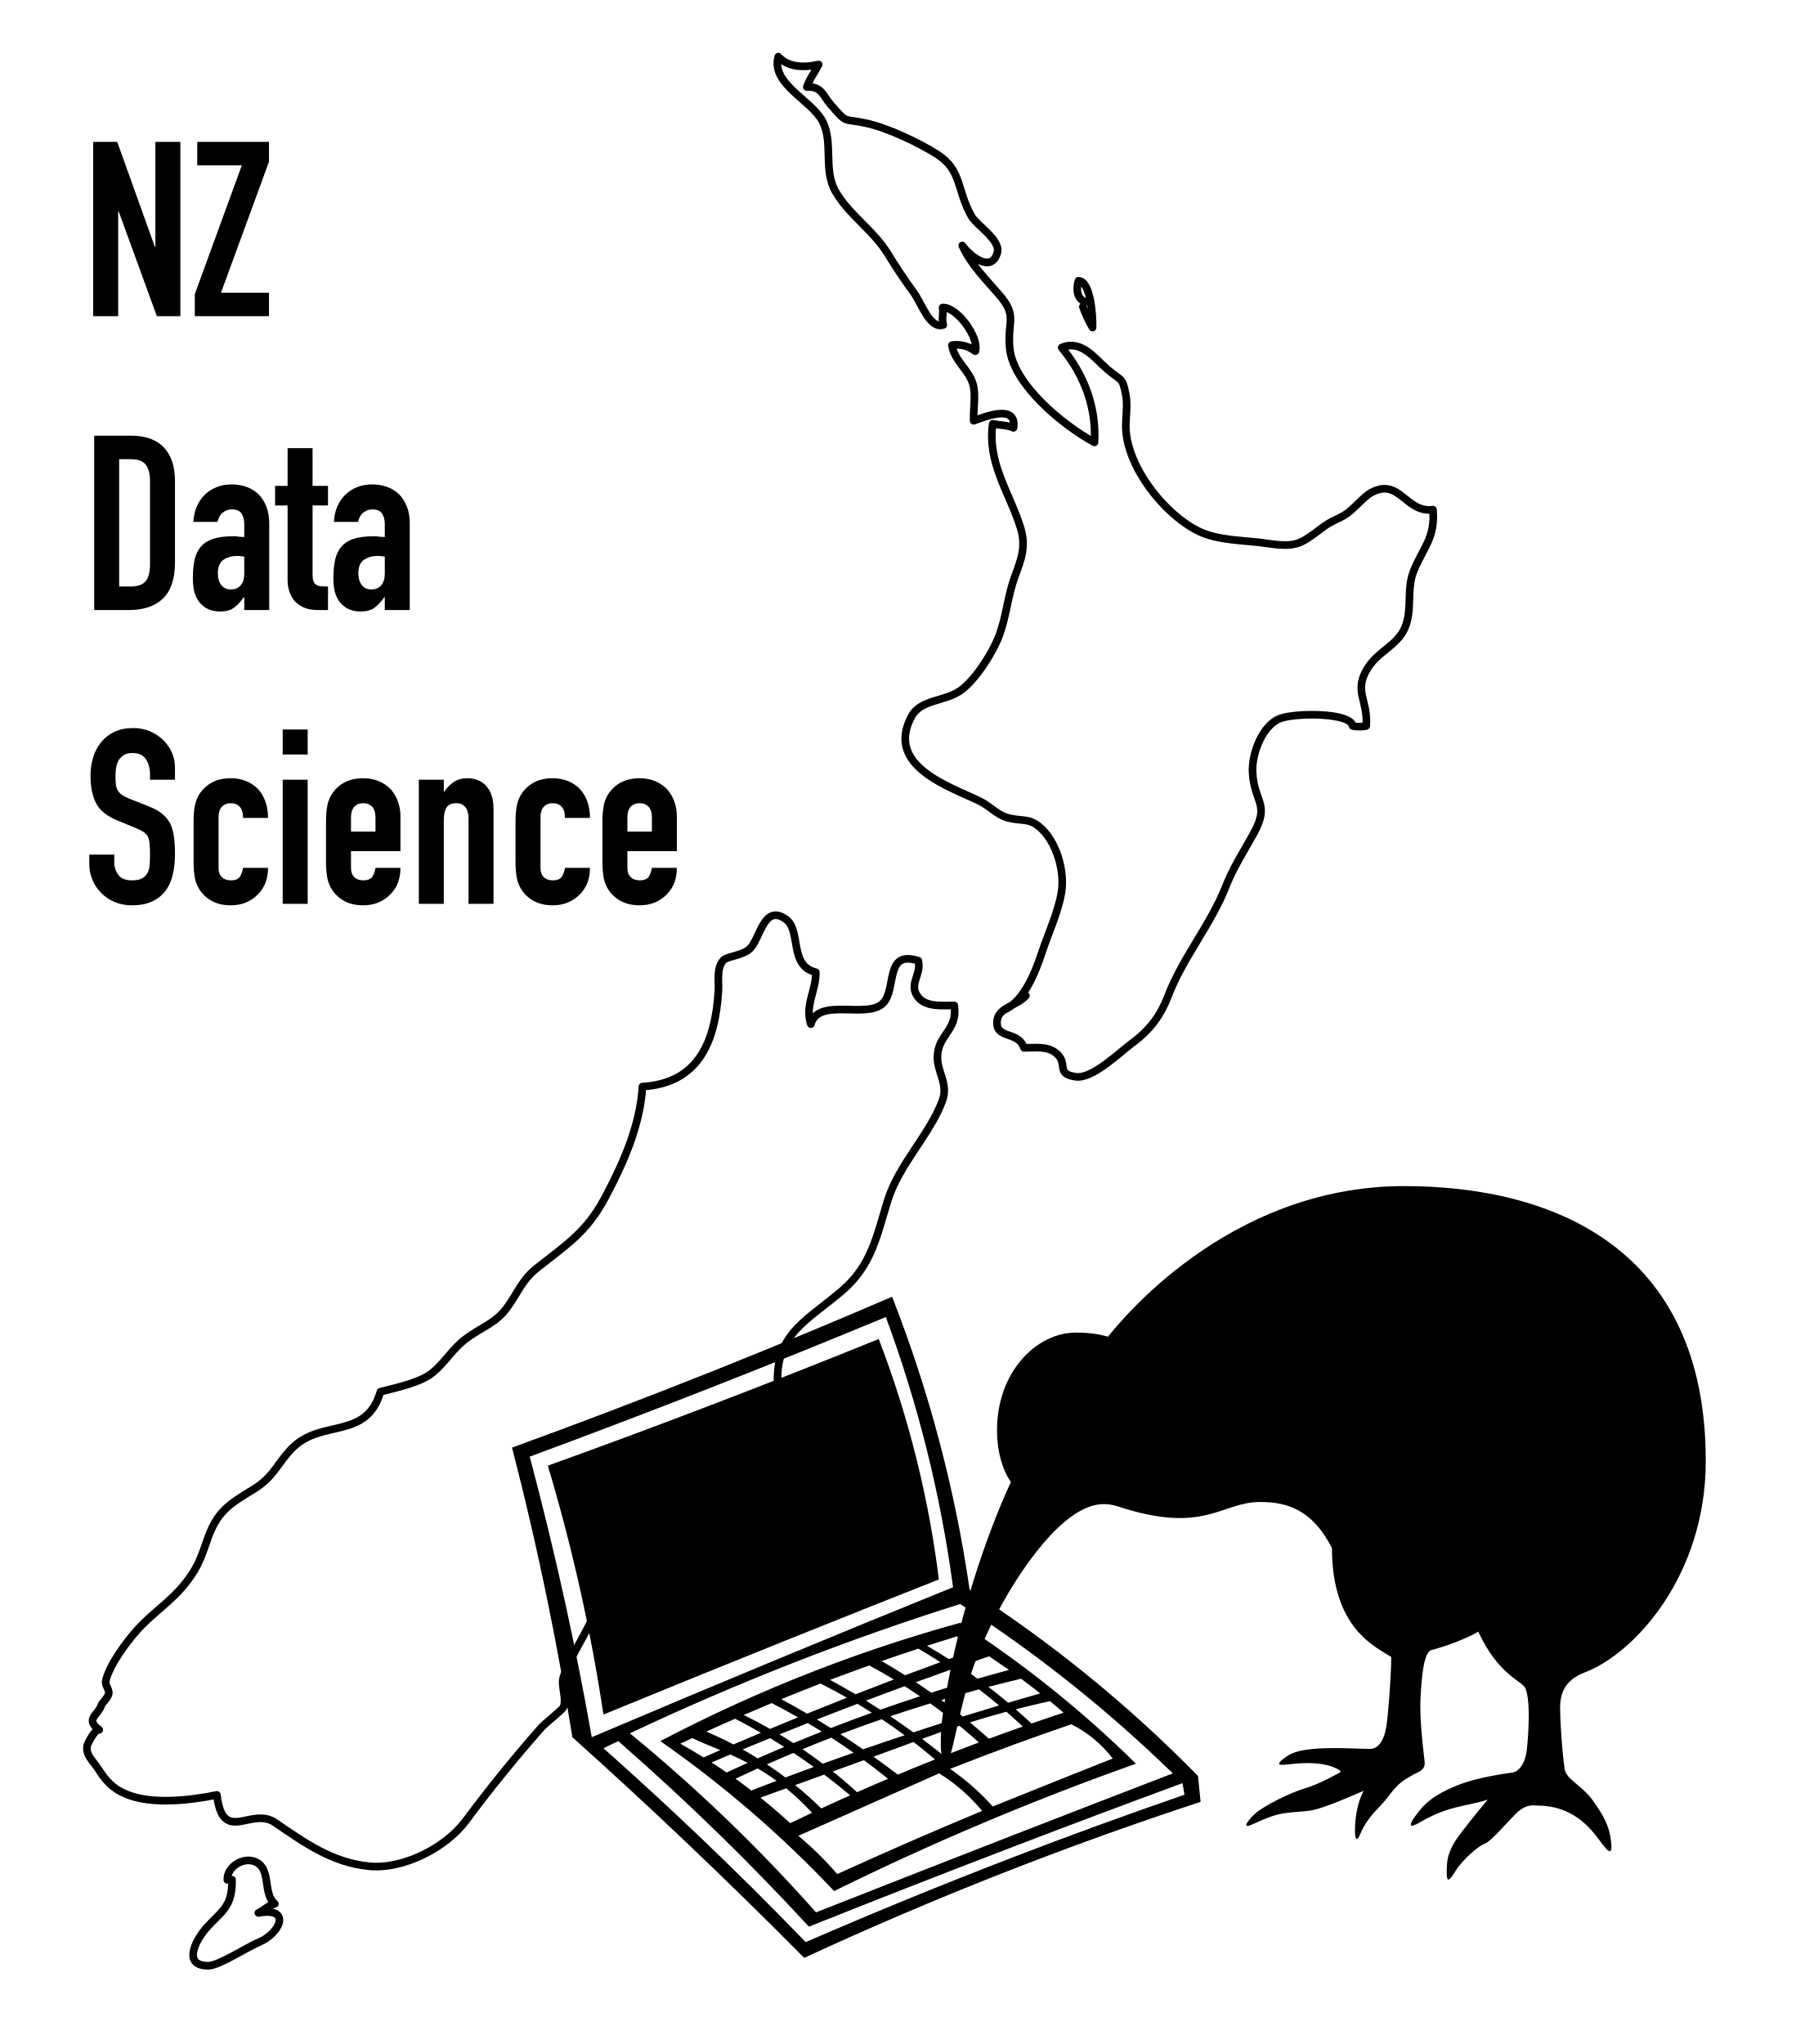
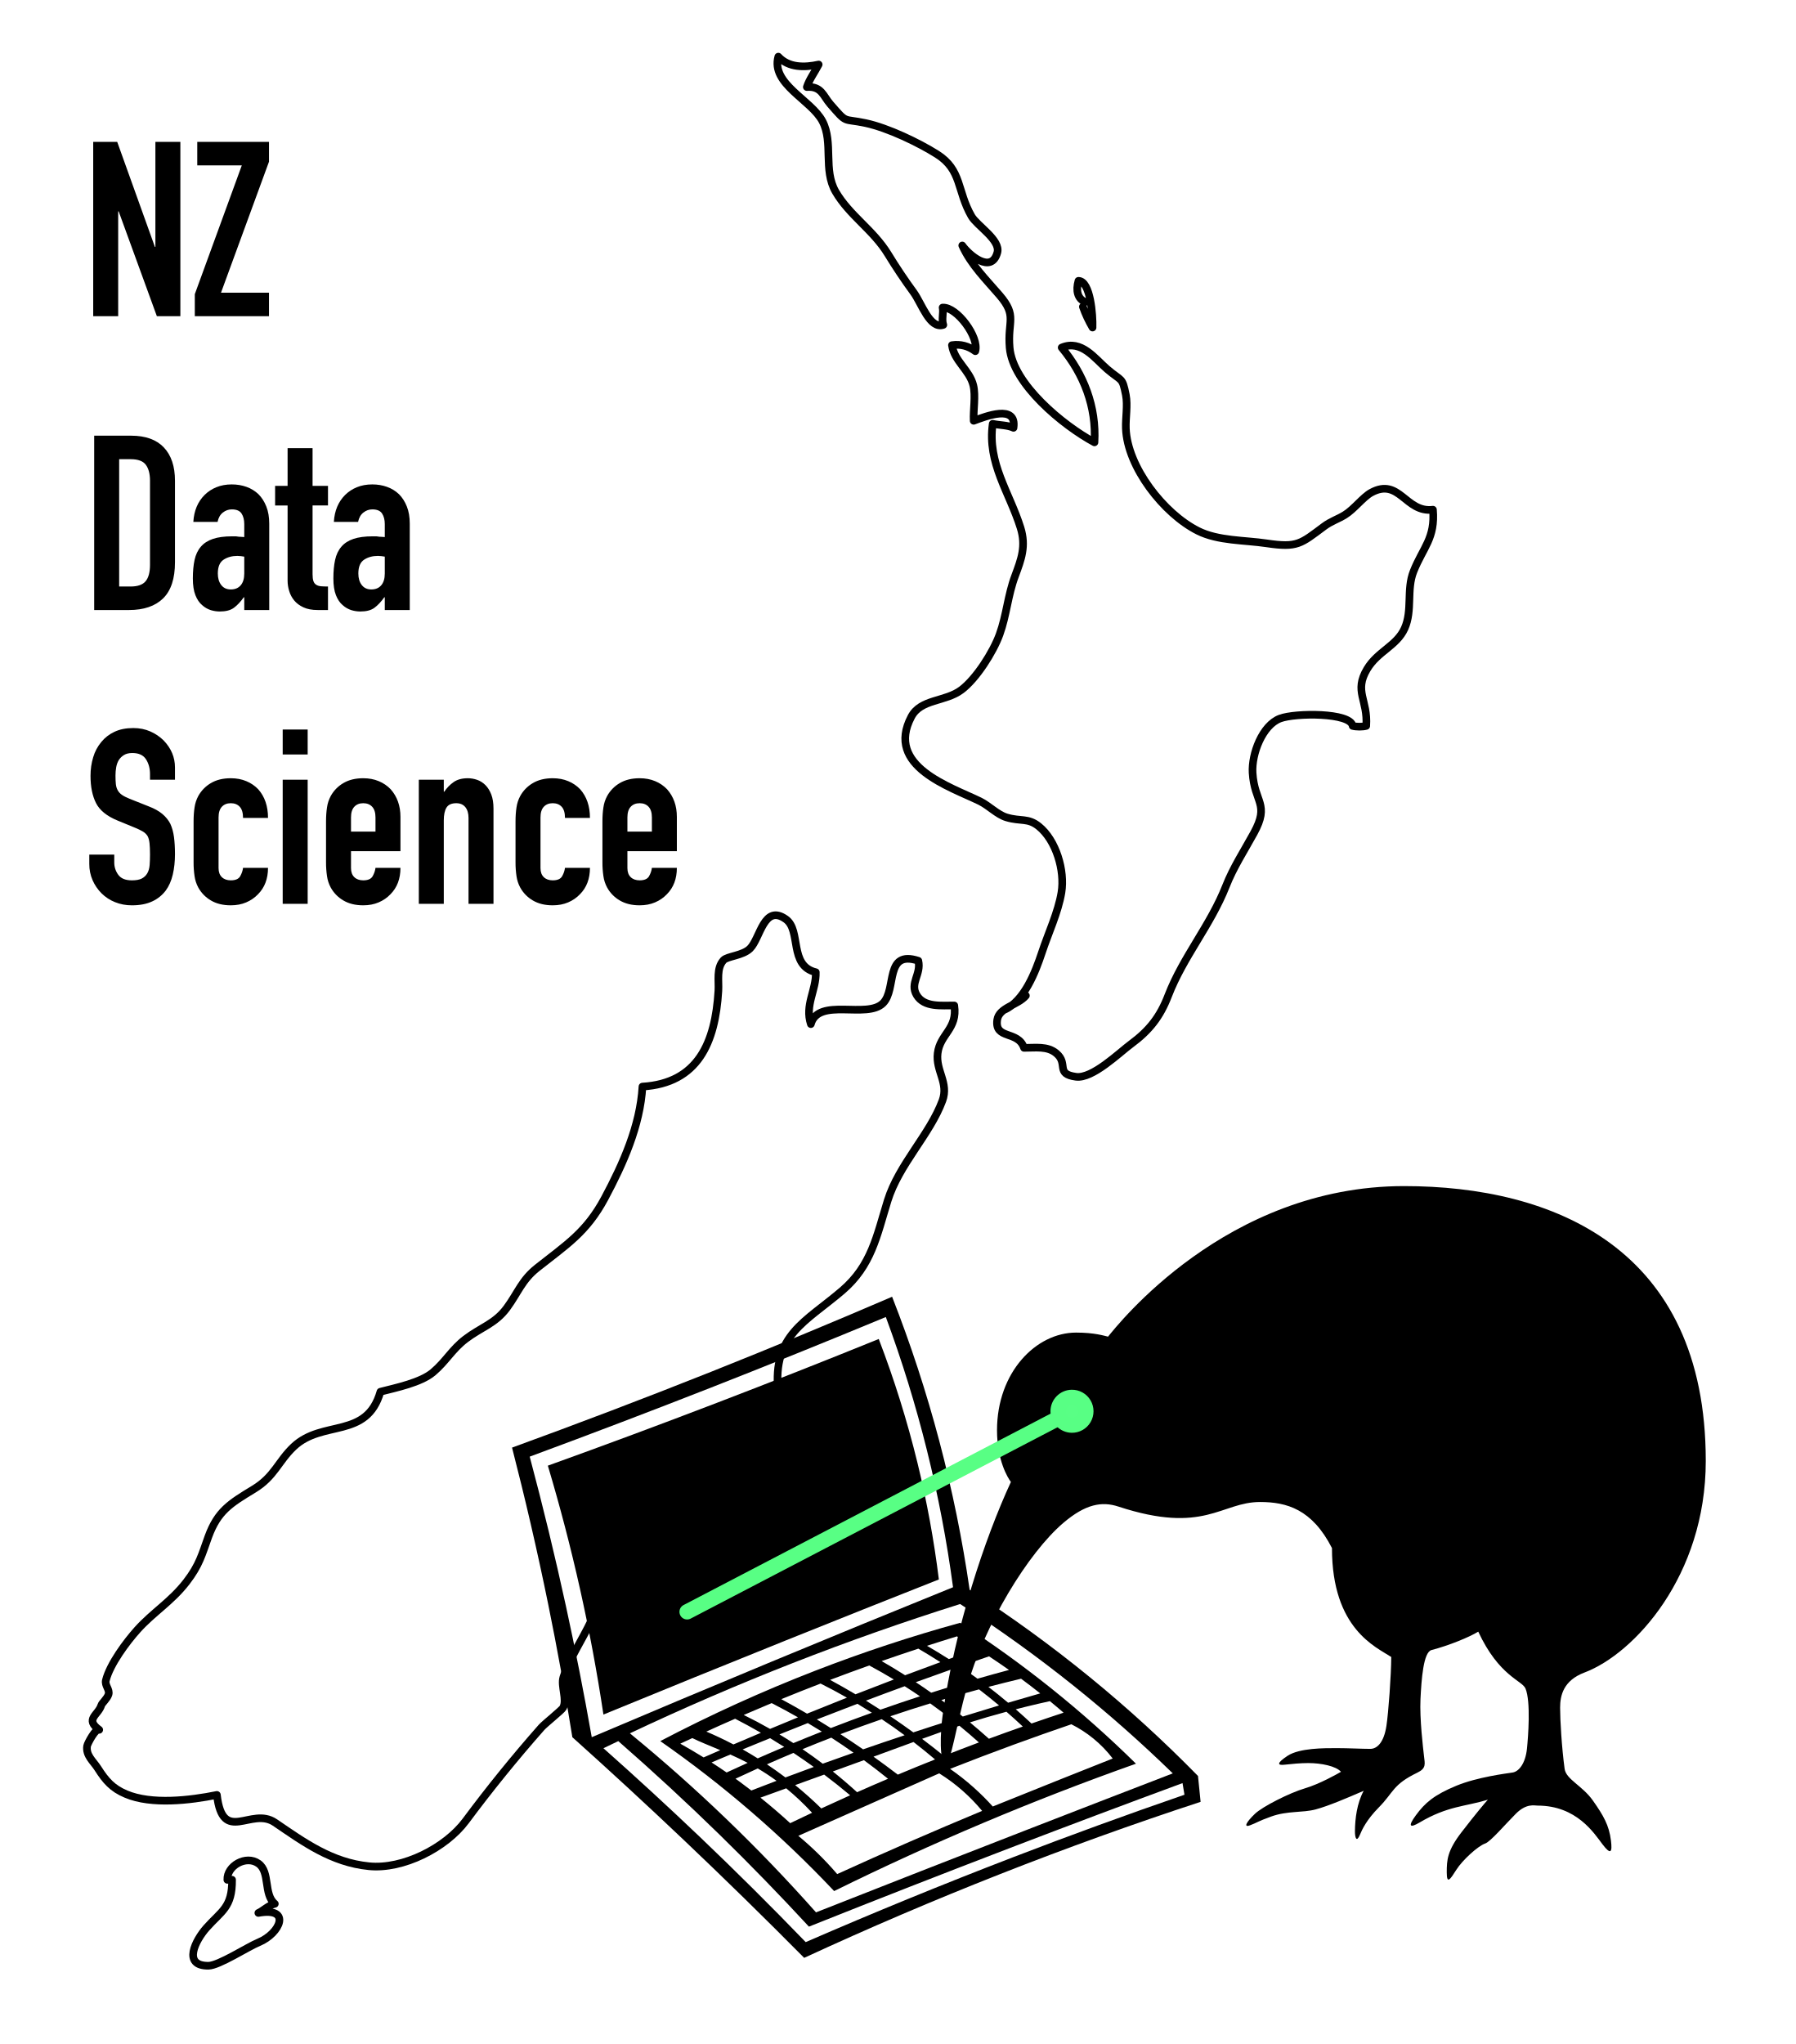
<svg xmlns="http://www.w3.org/2000/svg" xmlns:xlink="http://www.w3.org/1999/xlink" x="44.577" y="-.332" width="312.908" height="356.169" viewBox="33.433 -0.249 234.681 267.127">
  <defs>
    <g id="b">
      <defs>
        <path id="a" d="M63.15 245.424c-.092-1.819 2.445-3.285 4.062-2.133 1.566 1.112.636 4.023 2.142 5.266-.818.182-1.576.95-2.152 1.192 4.386-.808 2.87 2.679.05 3.841-1.475.606-5.214 3.052-6.579 3.062-3.456.02-1.667-3.345-.273-4.932 1.991-2.243 3.396-2.678 3.366-6.306" />
      </defs>
      <use xlink:href="#a" fill="none" stroke="#000" stroke-linecap="round" stroke-linejoin="round" stroke-miterlimit="10" />
    </g>
  </defs>
  <use xlink:href="#b" />
  <defs>
    <g id="d">
      <defs>
        <path id="c" d="M61.783 234.328c.768 6.559 4.487 1.495 7.59 3.607 3.76 2.557 7.387 5.225 12.289 5.71 4.436.445 10.025-2.395 12.652-5.932a187.465 187.465 0 019.904-12.218c.404-.455 2.648-2.254 2.809-2.557.576-1.051-.313-2.85.041-3.982.717-2.294 2.496-4.952 3.658-7.418 1.536-3.254 1.981-4.598 2.254-8.388.344-4.608 2.537-5.973 5.609-9.176 2.183-2.284 3.537-2.951 6.488-4.214 2.577-1.112 4.224-2.961 6.609-4.134 2.416-1.172 4.265-.525 6.852-.93 5.963-.939-.081-3.001-3.396-3.163-.727-7.317 3.537-8.984 8.368-13.107 3.83-3.275 4.518-7.135 5.943-11.754 1.475-4.759 5.517-8.63 7.165-13.087.849-2.314-.9-3.891-.627-6.175.303-2.536 2.628-3.173 2.173-6.255-1.637-.02-3.921.293-4.912-1.354-.939-1.567.617-2.719.213-4.488-4.447-1.455-2.79 3.699-4.609 5.538-2.102 2.113-8.458-.808-9.438 2.739-.819-2.476.717-4.436.646-6.781-3.557-.849-1.859-5.467-3.921-6.933-2.86-2.031-3.325 2.486-4.669 3.831-.95.949-2.991 1-3.476 1.536-.95 1.061-.586 2.637-.667 4.002-.405 6.74-2.648 12.066-9.924 12.511-.303 5.124-2.517 10.075-4.932 14.593-2.385 4.447-4.972 6.043-8.822 9.095-2.022 1.607-2.476 3.194-3.962 5.225-1.516 2.071-3.365 2.526-5.396 4.072-1.79 1.365-2.567 2.921-4.265 4.356-1.597 1.344-4.78 2.001-6.872 2.537-1.789 6.235-7.55 3.608-11.339 7.185-2.031 1.92-2.506 3.911-5.215 5.548-3.112 1.89-4.699 2.86-5.932 6.205-.839 2.304-1.152 3.699-2.87 5.922-1.99 2.577-4.356 3.962-6.407 6.246-1.445 1.607-3.598 4.507-4.124 6.609-.171.687.546 1.203.344 1.85-.182.566-.859 1.121-.94 1.404-.394 1.304-2.203 1.809-.273 3.214-.414-.303-1.536 1.779-1.586 2.122-.182 1.243.828 1.991 1.414 2.921 1.021 1.607 1.89 2.607 3.67 3.355 3.334 1.425 8.397.819 11.884.111z" />
      </defs>
      <use xlink:href="#c" fill="none" stroke="#000" stroke-linecap="round" stroke-linejoin="round" stroke-miterlimit="10" />
    </g>
  </defs>
  <use xlink:href="#d" />
  <defs>
    <g id="f">
      <defs>
        <path id="e" d="M164.694 131.73c2.628-1.142 4.093-4.993 4.922-7.489.848-2.567 2.122-5.245 2.556-7.852.475-2.87-.707-6.842-2.971-8.651-1.404-1.132-2.344-.606-4.204-1.162-1.212-.364-2.274-1.516-3.476-2.112-3.911-1.91-12.39-4.558-8.975-11.036 1.243-2.365 4.437-1.93 6.549-3.517 1.94-1.455 4.154-4.932 4.992-7.246.92-2.537 1.072-5.114 2.022-7.64.818-2.203 1.465-3.89.717-6.296-1.445-4.629-4.366-8.449-3.638-13.593.879.203 1.961.162 2.719.526.464-3.143-3.689-1.476-5.205-.92-.071-1.425.283-3.254-.05-4.628-.486-2.001-2.507-3.184-2.79-5.255 1.112-.162 2.153.11 3.052.788.536-1.81-2.405-5.811-4.274-5.7.151.697-.162 1.526.091 2.264-1.769.586-2.81-2.77-3.871-4.234a71.926 71.926 0 01-3.355-5.013c-1.93-3.163-5.023-5.033-6.842-8.145-1.667-2.86-.273-6.418-1.718-9.207-1.455-2.8-6.781-4.881-5.781-8.459 1.344 1.466 3.436 1.436 5.276 1.031-.505.98-1.233 1.96-1.546 2.941 1.92-.131 2.132 1.162 3.062 2.233 2.294 2.638 1.556 1.83 4.608 2.476 2.941.627 6.973 2.578 9.328 4.063 3.294 2.072 2.597 4.75 4.517 8.105.718 1.253 3.83 3.113 3.386 4.75-.789 2.86-3.739.283-4.588-.92 1.132 2.526 3.153 4.487 4.881 6.508 2.344 2.739 1.01 3.335 1.314 6.852.404 4.75 6.983 10.167 11.086 12.37.273-4.65-1.395-8.914-4.285-12.39 2.577-1.082 4.346 1.445 5.943 2.819 1.93 1.657 1.97.97 2.445 3.375.263 1.365-.05 2.982 0 4.366.182 5.043 4.952 11.157 9.429 13.4 2.638 1.325 6.094 1.193 8.974 1.628 4.033.596 4.447.06 7.489-2.203.929-.698 1.849-.96 2.749-1.526 1.192-.738 2.364-2.315 3.425-2.9 3.709-2.022 4.477 2.677 8.075 2.233.324 3.719-1.304 4.952-2.536 8.054-.961 2.405-.102 5.094-1.173 7.468-1.031 2.285-3.507 2.972-4.901 5.306-1.759 2.941.131 4.022-.111 7.428-.485.131-1.294.131-1.779 0-.263-1.768-7.498-1.718-9.479-.97-2.325.87-3.74 4.639-3.598 7.084.232 3.942 2.274 4.043.172 7.883-1.253 2.294-2.689 4.487-3.649 6.933-2.021 5.134-5.588 9.237-7.549 14.32-1.061 2.769-2.476 4.558-4.841 6.306-1.566 1.152-5.063 4.598-7.226 4.295-2.728-.374-.929-1.687-2.556-3.062-1.173-.99-2.749-.707-4.225-.717-.778-2.304-3.86-1.041-3.506-3.649.232-1.647 2.688-1.91 3.749-3.173" />
      </defs>
      <use xlink:href="#e" fill="none" stroke="#000" stroke-linecap="round" stroke-linejoin="round" stroke-miterlimit="10" />
    </g>
  </defs>
  <use xlink:href="#f" />
  <defs>
    <g id="h">
      <defs>
        <path id="g" d="M175.286 39.222c-1.021-.425-1.253-1.526-.89-2.77 1.567.01 1.9 4.518 1.84 6.105-.506-.87-.93-1.759-1.263-2.719" />
      </defs>
      <use xlink:href="#g" fill="none" stroke="#000" stroke-linecap="round" stroke-linejoin="round" stroke-miterlimit="10" />
    </g>
  </defs>
  <use xlink:href="#h" />
  <defs>
    <g id="j">
      <defs>
        <path id="i" d="M165.566 193.425c-.422-.554-1.816-2.844-1.816-6.75 0-7.605 5.117-12.77 10.328-12.77 2.461 0 3.683.422 4.183.531 1.18-1.425 15.375-19.676 38.691-19.676 19.398 0 39.438 8.008 39.438 35.918 0 15.043-9.375 25.207-15.836 27.645-2.797 1.055-3.199 3.028-3.203 4.602 0 1.602.211 5.215.59 7.996.187 1.375 2.324 2.195 3.695 4.141 1.371 1.945 2.117 3.23 2.36 5.222.187 1.532 0 1.946-1.102.497-1.109-1.461-3.387-5.059-8.488-5.059-.414 0-1.461-.316-2.836 1.059-1.371 1.371-3.317 3.656-4.004 3.89-.941.317-2.977 2.172-3.773 3.43-.801 1.258-1.258 1.973-1.258.344 0-1.606.066-2.832 1.945-5.262 1.891-2.445 3.082-3.867 3.43-4.231-2.969.907-5.246.801-8.922 2.977-1.281.758-1.567.523-.496-.934 1.195-1.632 2.383-2.664 5.301-3.871 2.75-1.132 6.484-1.593 7.351-1.726.805-.125 1.672-1.156 1.875-3.117.153-1.481.52-6.141-.191-7.856-.446-1.074-3.453-1.59-6.176-7.437-1.176.726-3.832 1.812-6.113 2.406-1.059.273-1.313 3.836-1.438 6.402-.125 2.629.344 6.406.457 7.434.114 1.031.336 1.609-.867 2.187-3.242 1.563-3.074 2.555-5.023 4.527-1.637 1.657-2.215 2.942-2.481 3.586-.43 1.036-.664.438-.652-.504.015-1.582.258-3.621 1.144-5.238-2.089.906-4.57 1.973-6.285 2.434-1.715.457-3.672.16-5.801.926-1.777.636-1.844.804-2.761 1.144-.914.344-.489-.426.621-1.488.992-.957 4.578-2.762 6.523-3.332 1.945-.571 4.305-1.914 4.734-2.168-.632-.735-2.558-1.141-4.277-1.141-1.012 0-2.121.106-3.152.219-.875.098-1-.211.441-1.164 1.563-1.031 4.817-1.008 6.418-1.008 1.602 0 3.231.098 4.399.098.89 0 1.777-.829 2.109-2.996.27-1.778.621-6.606.633-9.012-1.965-1.297-7.75-3.645-7.75-14.234-2.602-5.094-5.934-6.02-9.398-6.02-5.114 0-7.254 4.293-18.527.594-2.157-.707-4.29-.328-7.18 2.129-4.606 3.922-10.363 13.336-12.645 21.609-1.36 4.922-2.074 9.82-2.703 9.82-.918 0-.735-4.136-.438-6.265 1.59-11.398 5.512-23.137 8.926-30.508z" />
      </defs>
      <use xlink:href="#i" fill-rule="evenodd" />
    </g>
  </defs>
  <use xlink:href="#j" />
  <defs>
    <g id="l">
      <defs>
        <path id="k" d="M150.037 169.222a172.433 172.433 0 0110.136 38.301 172.986 172.986 0 0115.688 11.398 172.95 172.95 0 0114.16 12.93l.34 3.379a480.278 480.278 0 00-51.816 20.39 712.37 712.37 0 00-15.77-15.434 700.526 700.526 0 00-14.531-13.402 412.888 412.888 0 00-3.152-17.348c-1.461-7.16-3.055-14-4.731-20.5 8.5-3.094 17.18-6.39 26.02-9.91 8.114-3.234 16-6.508 23.656-9.805zm23.68 50.801a179.355 179.355 0 00-14.785-10.645 339.78 339.78 0 00-43.168 16.899 212.498 212.498 0 0124.328 23.398 5642.624 5642.624 0 0127.625-10.812 6427.897 6427.897 0 0119.008-7.352 179.27 179.27 0 00-13.008-11.488zm-48.828 19.77a475.717 475.717 0 0113.855 13.77 685.999 685.999 0 0127.035-11.066 673.724 673.724 0 0122.473-8.195c-.086-.508-.168-1.016-.254-1.52a1945.369 1945.369 0 00-22.473 8.449 2028.545 2028.545 0 00-26.359 10.309 327.143 327.143 0 00-11.656-11.996 325.195 325.195 0 00-13.262-12.25c-.649.309-1.297.622-1.942.93a481.513 481.513 0 0112.582 11.57zm-17.488-30.16a435.922 435.922 0 013.378 17.148 3092.308 3092.308 0 0147.223-19.597 164.4 164.4 0 00-8.785-35.313 1254.576 1254.576 0 01-22.809 9.207 1284.628 1284.628 0 01-23.738 9.039 435.97 435.97 0 014.731 19.516z" />
      </defs>
      <use xlink:href="#k" fill-rule="evenodd" />
    </g>
  </defs>
  <use xlink:href="#l" />
  <defs>
    <g id="n">
      <defs>
        <path id="m" d="M142.459 246.89a146.268 146.268 0 00-22.722-19.597 197.64 197.64 0 0120.273-9.207 197.48 197.48 0 0118.926-6.254 144.05 144.05 0 0122.977 18.414 364.734 364.734 0 00-39.453 16.644zm-2.18-4.969a42.028 42.028 0 012.582 2.75 608.588 608.588 0 0118.945-8.257 22.918 22.918 0 00-2.535-2.618 22.813 22.813 0 00-3.078-2.289c-.285.125-8.543 3.786-8.832 3.914-.34.149-9.242 4.098-9.582 4.25a41.862 41.862 0 012.5 2.25zm5.969-13.551a413.217 413.217 0 015.425-1.843 70.852 70.852 0 00-2.988-2.098 188.64 188.64 0 00-5.406 1.957c1.019.664 2.012 1.324 2.969 1.984zm-4.157-1.527c-1.281.496-2.535.996-3.765 1.504.93.633 1.812 1.266 2.644 1.898 1.328-.48 2.672-.957 4.028-1.433a74.91 74.91 0 00-2.907-1.969zm10.719-.691a433.154 433.154 0 015.071-1.637 76.341 76.341 0 00-2.86-2.148 199.708 199.708 0 00-5.214 1.679c1.039.703 2.043 1.407 3.003 2.106zm-5.203 3.176c1.106.789 2.164 1.574 3.176 2.347a292.215 292.215 0 014.867-1.988 78.247 78.247 0 00-2.812-2.277c-1.688.621-3.426 1.257-5.231 1.918zm-1.254.457l-4.066 1.476a64.06 64.06 0 013.172 2.711c1.328-.59 2.68-1.176 4.047-1.758a90.847 90.847 0 00-3.152-2.429zm-5.195 1.886l-3.793 1.371a48.519 48.519 0 013.418 3.051 323.942 323.942 0 013.77-1.719 81.364 81.364 0 00-3.395-2.703zm-1.359-1a92.911 92.911 0 00-2.656-1.836c-1.18.496-2.336.993-3.465 1.493a51.16 51.16 0 012.414 1.714c1.223-.457 2.457-.914 3.707-1.371zm-3.86-2.617a78.527 78.527 0 00-1.847-1.144c-1.203.488-2.403.98-3.59 1.468a48.38 48.38 0 011.969 1.172c1.132-.5 2.293-1 3.468-1.496zm1.192-.5a256.487 256.487 0 013.722-1.504 70.787 70.787 0 00-1.832-1.113c-1.246.492-2.484.984-3.71 1.48a56.55 56.55 0 011.82 1.137zm4.894-1.965a228.853 228.853 0 015.371-2.004 78.212 78.212 0 00-1.89-1.168c-1.785.68-3.555 1.364-5.305 2.047.606.367 1.215.742 1.824 1.125zm6.477-2.398a226.72 226.72 0 015.18-1.754 70.43 70.43 0 00-2-1.316 462.142 462.142 0 00-5.063 1.882c.625.383 1.25.778 1.883 1.188zm6.644-2.223a211.626 211.626 0 014.852-1.484 67.076 67.076 0 00-2.215-1.555 708.095 708.095 0 00-4.652 1.664c.664.438 1.336.895 2.015 1.375zm1.332.961a85.834 85.834 0 012.797 2.152c1.594-.496 3.176-.98 4.742-1.449a74.917 74.917 0 00-2.617-2.101c-1.609.433-3.25.898-4.922 1.398zm3.735 2.918a87.725 87.725 0 012.476 2.137 271.786 271.786 0 014.434-1.594 74.086 74.086 0 00-2.141-1.934c-1.734.465-3.32.934-4.769 1.391zm-1.371.442a151.19 151.19 0 00-4.887 1.71c.996.75 1.945 1.493 2.852 2.227a310.758 310.758 0 014.578-1.758 78.15 78.15 0 00-2.543-2.179zm-22.125 12.73c.941-.454 1.894-.907 2.859-1.36a32.889 32.889 0 00-3.379-3.195c-1.098.398-2.219.801-3.367 1.219a76.362 76.362 0 013.887 3.336zm-6.59-5.407c.519.379 1.019.758 1.512 1.137 1.089-.422 2.183-.844 3.293-1.266a29.196 29.196 0 00-2.454-1.617c-.988.446-1.96.895-2.91 1.34.184.137.367.27.559.406zm-1.719-1.218c.902-.422 1.816-.84 2.75-1.258a44.934 44.934 0 00-2.262-1.09c-.824.344-1.644.687-2.457 1.035.645.418 1.305.856 1.969 1.313zm-6.055-3.766c.981.547 2 1.148 3.047 1.797.723-.317 1.446-.633 2.176-.949-1.477-.629-2.781-1.137-3.652-1.578-.528.242-1.051.484-1.571.73zm3.403-1.578c1.113.473 2.3 1.027 3.543 1.68 1.183-.512 2.382-1.02 3.589-1.524a78.415 78.415 0 00-3.367-1.836 228.203 228.203 0 00-3.765 1.68zm4.886-2.172a60.443 60.443 0 013.442 1.82 635.893 635.893 0 013.652-1.511 85.301 85.301 0 00-3.441-1.86 324.31 324.31 0 00-3.653 1.551zm4.911-2.066c1.097.593 2.222 1.222 3.367 1.894a608.417 608.417 0 015.215-2.09 72.83 72.83 0 00-3.446-1.844 257.047 257.047 0 00-5.136 2.04zm6.382-2.52c1.078.586 2.188 1.211 3.321 1.883a524.136 524.136 0 015.011-1.934 71.806 71.806 0 00-3.214-1.832 256.855 256.855 0 00-5.118 1.883zm6.735-2.457a77.11 77.11 0 013.066 1.852 519.012 519.012 0 014.613-1.711 74.047 74.047 0 00-2.882-1.766 313.58 313.58 0 00-4.797 1.625zm9.844-3.23c-1.29.394-2.594.808-3.915 1.234a73.966 73.966 0 012.852 1.734c1.254-.453 2.496-.902 3.734-1.339-.91-.579-1.8-1.122-2.671-1.629zm4.195 2.609c-1.262.434-2.527.867-3.801 1.312.754.508 1.52 1.043 2.293 1.61 1.391-.399 2.766-.781 4.117-1.141a97.843 97.843 0 00-2.609-1.781zm4.187 2.926c-1.394.332-2.816.687-4.269 1.066a69.256 69.256 0 012.574 2.07c1.41-.418 2.813-.82 4.199-1.218a84.07 84.07 0 00-2.504-1.918zm3.77 2.933c-.942.203-2.016.45-3.199.743-.43.105-.852.21-1.266.32a79.65 79.65 0 012.055 1.859 281.36 281.36 0 014.195-1.418c-.574-.5-1.172-1-1.785-1.504zm8.207 7.496a15.51 15.51 0 00-2.535-2.617 15.786 15.786 0 00-2.871-1.859c-2.469.844-4.977 1.73-7.52 2.66a369.842 369.842 0 00-8.332 3.168 31.923 31.923 0 013.012 2.367c.988.875 1.84 1.739 2.57 2.551 2.879-1.16 5.766-2.32 8.664-3.48 2.34-.934 4.68-1.864 7.012-2.79z" />
      </defs>
      <use xlink:href="#m" fill-rule="evenodd" />
    </g>
  </defs>
  <use xlink:href="#n" />
  <defs>
    <g id="p">
      <defs>
        <path id="o" d="M148.291 174.741a133.933 133.933 0 015.07 16.219 133.776 133.776 0 012.789 15.207 3374.492 3374.492 0 00-19.938 7.942 3338.96 3338.96 0 00-23.906 9.714 235.043 235.043 0 00-7.266-32.527 1137.2 1137.2 0 0022.051-8.195 1145.795 1145.795 0 0021.199-8.359z" />
      </defs>
      <use xlink:href="#o" fill-rule="evenodd" />
    </g>
  </defs>
  <use xlink:href="#p" />
  <defs>
    <g id="r">
      <defs>
        <path id="q" d="M45.616 41.073V18.29h3.136l4.928 13.728h.064V18.29h3.264v22.784h-3.072l-4.992-13.696h-.064v13.696h-3.264zm13.28 0v-2.88l6.144-16.832h-5.824V18.29h9.376v2.592l-6.272 17.12h6.272v3.072h-9.696zm-13.152 38.4V56.69h4.832c1.877 0 3.3.512 4.272 1.536.97 1.024 1.456 2.475 1.456 4.352v10.656c0 2.133-.518 3.707-1.552 4.72-1.035 1.013-2.523 1.52-4.464 1.52h-4.544zm3.264-19.712v16.64h1.504c.917 0 1.568-.23 1.952-.688.384-.459.576-1.179.576-2.16V62.577c0-.896-.182-1.59-.544-2.08-.363-.49-1.024-.736-1.984-.736h-1.504zM65.36 79.473V77.81h-.064c-.427.597-.86 1.056-1.296 1.376-.438.32-1.051.48-1.84.48-.384 0-.774-.059-1.168-.176a3.026 3.026 0 01-1.136-.656c-.363-.299-.656-.73-.88-1.296-.224-.565-.336-1.296-.336-2.192 0-.917.074-1.723.224-2.416.149-.693.426-1.275.832-1.744.384-.448.906-.784 1.568-1.008.66-.224 1.504-.336 2.528-.336h.352c.128 0 .245.01.352.032.106.021.234.032.384.032.149 0 .309.01.48.032v-1.696c0-.555-.118-1.013-.352-1.376-.235-.363-.662-.544-1.28-.544-.427 0-.816.139-1.168.416-.352.278-.582.683-.688 1.216h-3.168c.085-1.45.576-2.624 1.472-3.52a4.632 4.632 0 011.536-1.008c.597-.245 1.269-.368 2.016-.368.682 0 1.322.107 1.92.32.597.213 1.12.533 1.568.96.426.427.768.96 1.024 1.6.256.64.384 1.387.384 2.24v11.296H65.36zm0-6.976a5.356 5.356 0 00-.896-.096c-.704 0-1.307.166-1.808.496-.502.33-.752.933-.752 1.808 0 .619.149 1.12.448 1.504.298.384.714.576 1.248.576.554 0 .986-.181 1.296-.544.309-.363.464-.875.464-1.536v-2.208zm5.664-9.248v-4.928h3.264v4.928h2.016v2.56h-2.016v8.992c0 .384.037.683.112.896a.89.89 0 00.368.48c.17.107.378.17.624.192.245.021.549.032.912.032v3.072H74.96c-.747 0-1.371-.117-1.872-.352-.502-.235-.902-.533-1.2-.896a3.52 3.52 0 01-.656-1.232 4.58 4.58 0 01-.208-1.328V65.81h-1.632v-2.56h1.632zm12.704 16.224V77.81h-.064c-.427.597-.86 1.056-1.296 1.376-.438.32-1.051.48-1.84.48-.384 0-.774-.059-1.168-.176a3.026 3.026 0 01-1.136-.656c-.363-.299-.656-.73-.88-1.296-.224-.565-.336-1.296-.336-2.192 0-.917.074-1.723.224-2.416.149-.693.426-1.275.832-1.744.384-.448.906-.784 1.568-1.008.66-.224 1.504-.336 2.528-.336h.352c.128 0 .245.01.352.032.106.021.234.032.384.032.149 0 .309.01.48.032v-1.696c0-.555-.118-1.013-.352-1.376-.235-.363-.662-.544-1.28-.544-.427 0-.816.139-1.168.416-.352.278-.582.683-.688 1.216h-3.168c.085-1.45.576-2.624 1.472-3.52a4.632 4.632 0 011.536-1.008c.597-.245 1.269-.368 2.016-.368.682 0 1.322.107 1.92.32.597.213 1.12.533 1.568.96.426.427.768.96 1.024 1.6.256.64.384 1.387.384 2.24v11.296h-3.264zm0-6.976a5.356 5.356 0 00-.896-.096c-.704 0-1.307.166-1.808.496-.502.33-.752.933-.752 1.808 0 .619.149 1.12.448 1.504.298.384.714.576 1.248.576.554 0 .986-.181 1.296-.544.309-.363.464-.875.464-1.536v-2.208zM56.304 101.65H53.04v-.736c0-.747-.176-1.392-.528-1.936-.352-.544-.944-.816-1.776-.816-.448 0-.811.085-1.088.256-.278.17-.502.384-.672.64-.171.277-.288.592-.352.944s-.096.72-.096 1.104c0 .448.016.821.048 1.12.032.299.112.565.24.8.128.235.314.437.56.608.245.171.58.341 1.008.512l2.496.992c.725.277 1.312.603 1.76.976.448.373.8.805 1.056 1.296.234.512.394 1.093.48 1.744.085.651.128 1.392.128 2.224 0 .96-.096 1.851-.288 2.672-.192.821-.502 1.52-.928 2.096a4.607 4.607 0 01-1.76 1.408c-.726.341-1.611.512-2.656.512-.79 0-1.526-.139-2.208-.416a5.242 5.242 0 01-1.76-1.152 5.606 5.606 0 01-1.168-1.712 5.2 5.2 0 01-.432-2.128v-1.216h3.264v1.024c0 .597.176 1.136.528 1.616.352.48.944.72 1.776.72.554 0 .986-.08 1.296-.24.309-.16.549-.389.72-.688.17-.299.272-.656.304-1.072.032-.416.048-.88.048-1.392 0-.597-.022-1.088-.064-1.472-.043-.384-.128-.693-.256-.928a1.793 1.793 0 00-.592-.576 7.675 7.675 0 00-.976-.48l-2.336-.96c-1.408-.576-2.352-1.339-2.832-2.288-.48-.949-.72-2.139-.72-3.568 0-.853.117-1.664.352-2.432a5.533 5.533 0 011.056-1.984 4.841 4.841 0 011.712-1.328c.693-.33 1.52-.496 2.48-.496.81 0 1.552.15 2.224.448a5.73 5.73 0 011.744 1.184c.98 1.024 1.472 2.197 1.472 3.52v1.6zM62 113.201c0 .512.144.907.432 1.184.288.277.677.416 1.168.416.618 0 1.029-.181 1.232-.544.202-.363.325-.725.368-1.088h3.264c0 1.429-.438 2.581-1.312 3.456-.427.448-.94.8-1.536 1.056-.598.256-1.27.384-2.016.384-1.024 0-1.894-.213-2.608-.64a4.413 4.413 0 01-1.648-1.696 4.425 4.425 0 01-.48-1.472 12.044 12.044 0 01-.128-1.824v-5.344c0-.661.042-1.269.128-1.824a4.425 4.425 0 01.48-1.472 4.413 4.413 0 011.648-1.696c.714-.427 1.584-.64 2.608-.64.746 0 1.424.128 2.032.384a4.553 4.553 0 011.552 1.056c.853.96 1.28 2.208 1.28 3.744H65.2c0-.661-.144-1.147-.432-1.456-.288-.309-.678-.464-1.168-.464-.491 0-.88.155-1.168.464-.288.309-.432.773-.432 1.392v6.624zm8.384 4.672v-16.224h3.264v16.224h-3.264zm0-19.52v-3.264h3.264v3.264h-3.264zm15.392 12.64h-6.464v2.208c0 .512.144.907.432 1.184.288.277.677.416 1.168.416.618 0 1.029-.181 1.232-.544.202-.363.325-.725.368-1.088h3.264c0 1.429-.438 2.581-1.312 3.456-.427.448-.94.8-1.536 1.056-.598.256-1.27.384-2.016.384-1.024 0-1.894-.213-2.608-.64a4.413 4.413 0 01-1.648-1.696 4.425 4.425 0 01-.48-1.472 12.044 12.044 0 01-.128-1.824v-5.344c0-.661.042-1.269.128-1.824a4.425 4.425 0 01.48-1.472 4.413 4.413 0 011.648-1.696c.714-.427 1.584-.64 2.608-.64.746 0 1.424.128 2.032.384a4.553 4.553 0 011.552 1.056c.853.96 1.28 2.165 1.28 3.616v4.48zm-6.464-2.56h3.2v-1.856c0-.619-.144-1.083-.432-1.392-.288-.309-.678-.464-1.168-.464-.491 0-.88.155-1.168.464-.288.309-.432.773-.432 1.392v1.856zm8.864 9.44v-16.224h3.264v1.568h.064a4.644 4.644 0 011.232-1.264c.48-.331 1.093-.496 1.84-.496.405 0 .81.069 1.216.208.405.139.768.368 1.088.688.32.32.576.731.768 1.232.192.501.288 1.115.288 1.84v12.448h-3.264v-11.232c0-.597-.14-1.067-.416-1.408-.278-.341-.672-.512-1.184-.512-.62 0-1.046.192-1.28.576-.235.384-.352.939-.352 1.664v10.912h-3.264zm15.904-4.672c0 .512.144.907.432 1.184.288.277.677.416 1.168.416.618 0 1.029-.181 1.232-.544.202-.363.325-.725.368-1.088h3.264c0 1.429-.438 2.581-1.312 3.456-.427.448-.939.8-1.536 1.056-.598.256-1.27.384-2.016.384-1.024 0-1.894-.213-2.608-.64a4.411 4.411 0 01-1.648-1.696 4.412 4.412 0 01-.48-1.472 11.954 11.954 0 01-.128-1.824v-5.344c0-.661.042-1.269.128-1.824a4.412 4.412 0 01.48-1.472 4.411 4.411 0 011.648-1.696c.714-.427 1.584-.64 2.608-.64.746 0 1.424.128 2.032.384a4.556 4.556 0 011.552 1.056c.853.96 1.28 2.208 1.28 3.744h-3.264c0-.661-.144-1.147-.432-1.456-.288-.309-.678-.464-1.168-.464-.491 0-.88.155-1.168.464-.288.309-.432.773-.432 1.392v6.624zm17.824-2.208h-6.464v2.208c0 .512.144.907.432 1.184.288.277.677.416 1.168.416.618 0 1.029-.181 1.232-.544.202-.363.325-.725.368-1.088h3.264c0 1.429-.438 2.581-1.312 3.456-.427.448-.939.8-1.536 1.056-.598.256-1.27.384-2.016.384-1.024 0-1.894-.213-2.608-.64a4.411 4.411 0 01-1.648-1.696 4.412 4.412 0 01-.48-1.472 11.954 11.954 0 01-.128-1.824v-5.344c0-.661.042-1.269.128-1.824a4.412 4.412 0 01.48-1.472 4.411 4.411 0 011.648-1.696c.714-.427 1.584-.64 2.608-.64.746 0 1.424.128 2.032.384a4.556 4.556 0 011.552 1.056c.853.96 1.28 2.165 1.28 3.616v4.48zm-6.464-2.56h3.2v-1.856c0-.619-.144-1.083-.432-1.392-.288-.309-.678-.464-1.168-.464-.491 0-.88.155-1.168.464-.288.309-.432.773-.432 1.392v1.856z" />
      </defs>
      <use xlink:href="#q" />
    </g>
  </defs>
  <use xlink:href="#r" />
+   <defs>
+     <g id="t">
+       <defs>
+         <path id="s" d="M173.509 184.186l-50.267 26.212" />
+       </defs>
+       <use xlink:href="#s" fill="#a9a9a9" fill-rule="evenodd" />
+       <use xlink:href="#s" fill="none" stroke="#58ff84" stroke-linecap="round" stroke-miterlimit="10" stroke-width="2" />
+     </g>
+   </defs>
+   <use xlink:href="#t" />
+   <defs>
+     <g id="v">
+       <defs>
+         <path id="u" d="M173.509 182.374a1.813 1.813 0 11.001 3.625 1.813 1.813 0 01-.001-3.625z" />
+       </defs>
+       <use xlink:href="#u" fill="#59ff85" fill-rule="evenodd" />
+       <use xlink:href="#u" fill="none" stroke="#58ff84" stroke-linecap="round" stroke-miterlimit="10" stroke-width="2" />
+     </g>
+   </defs>
+   <use xlink:href="#v" />
</svg>
